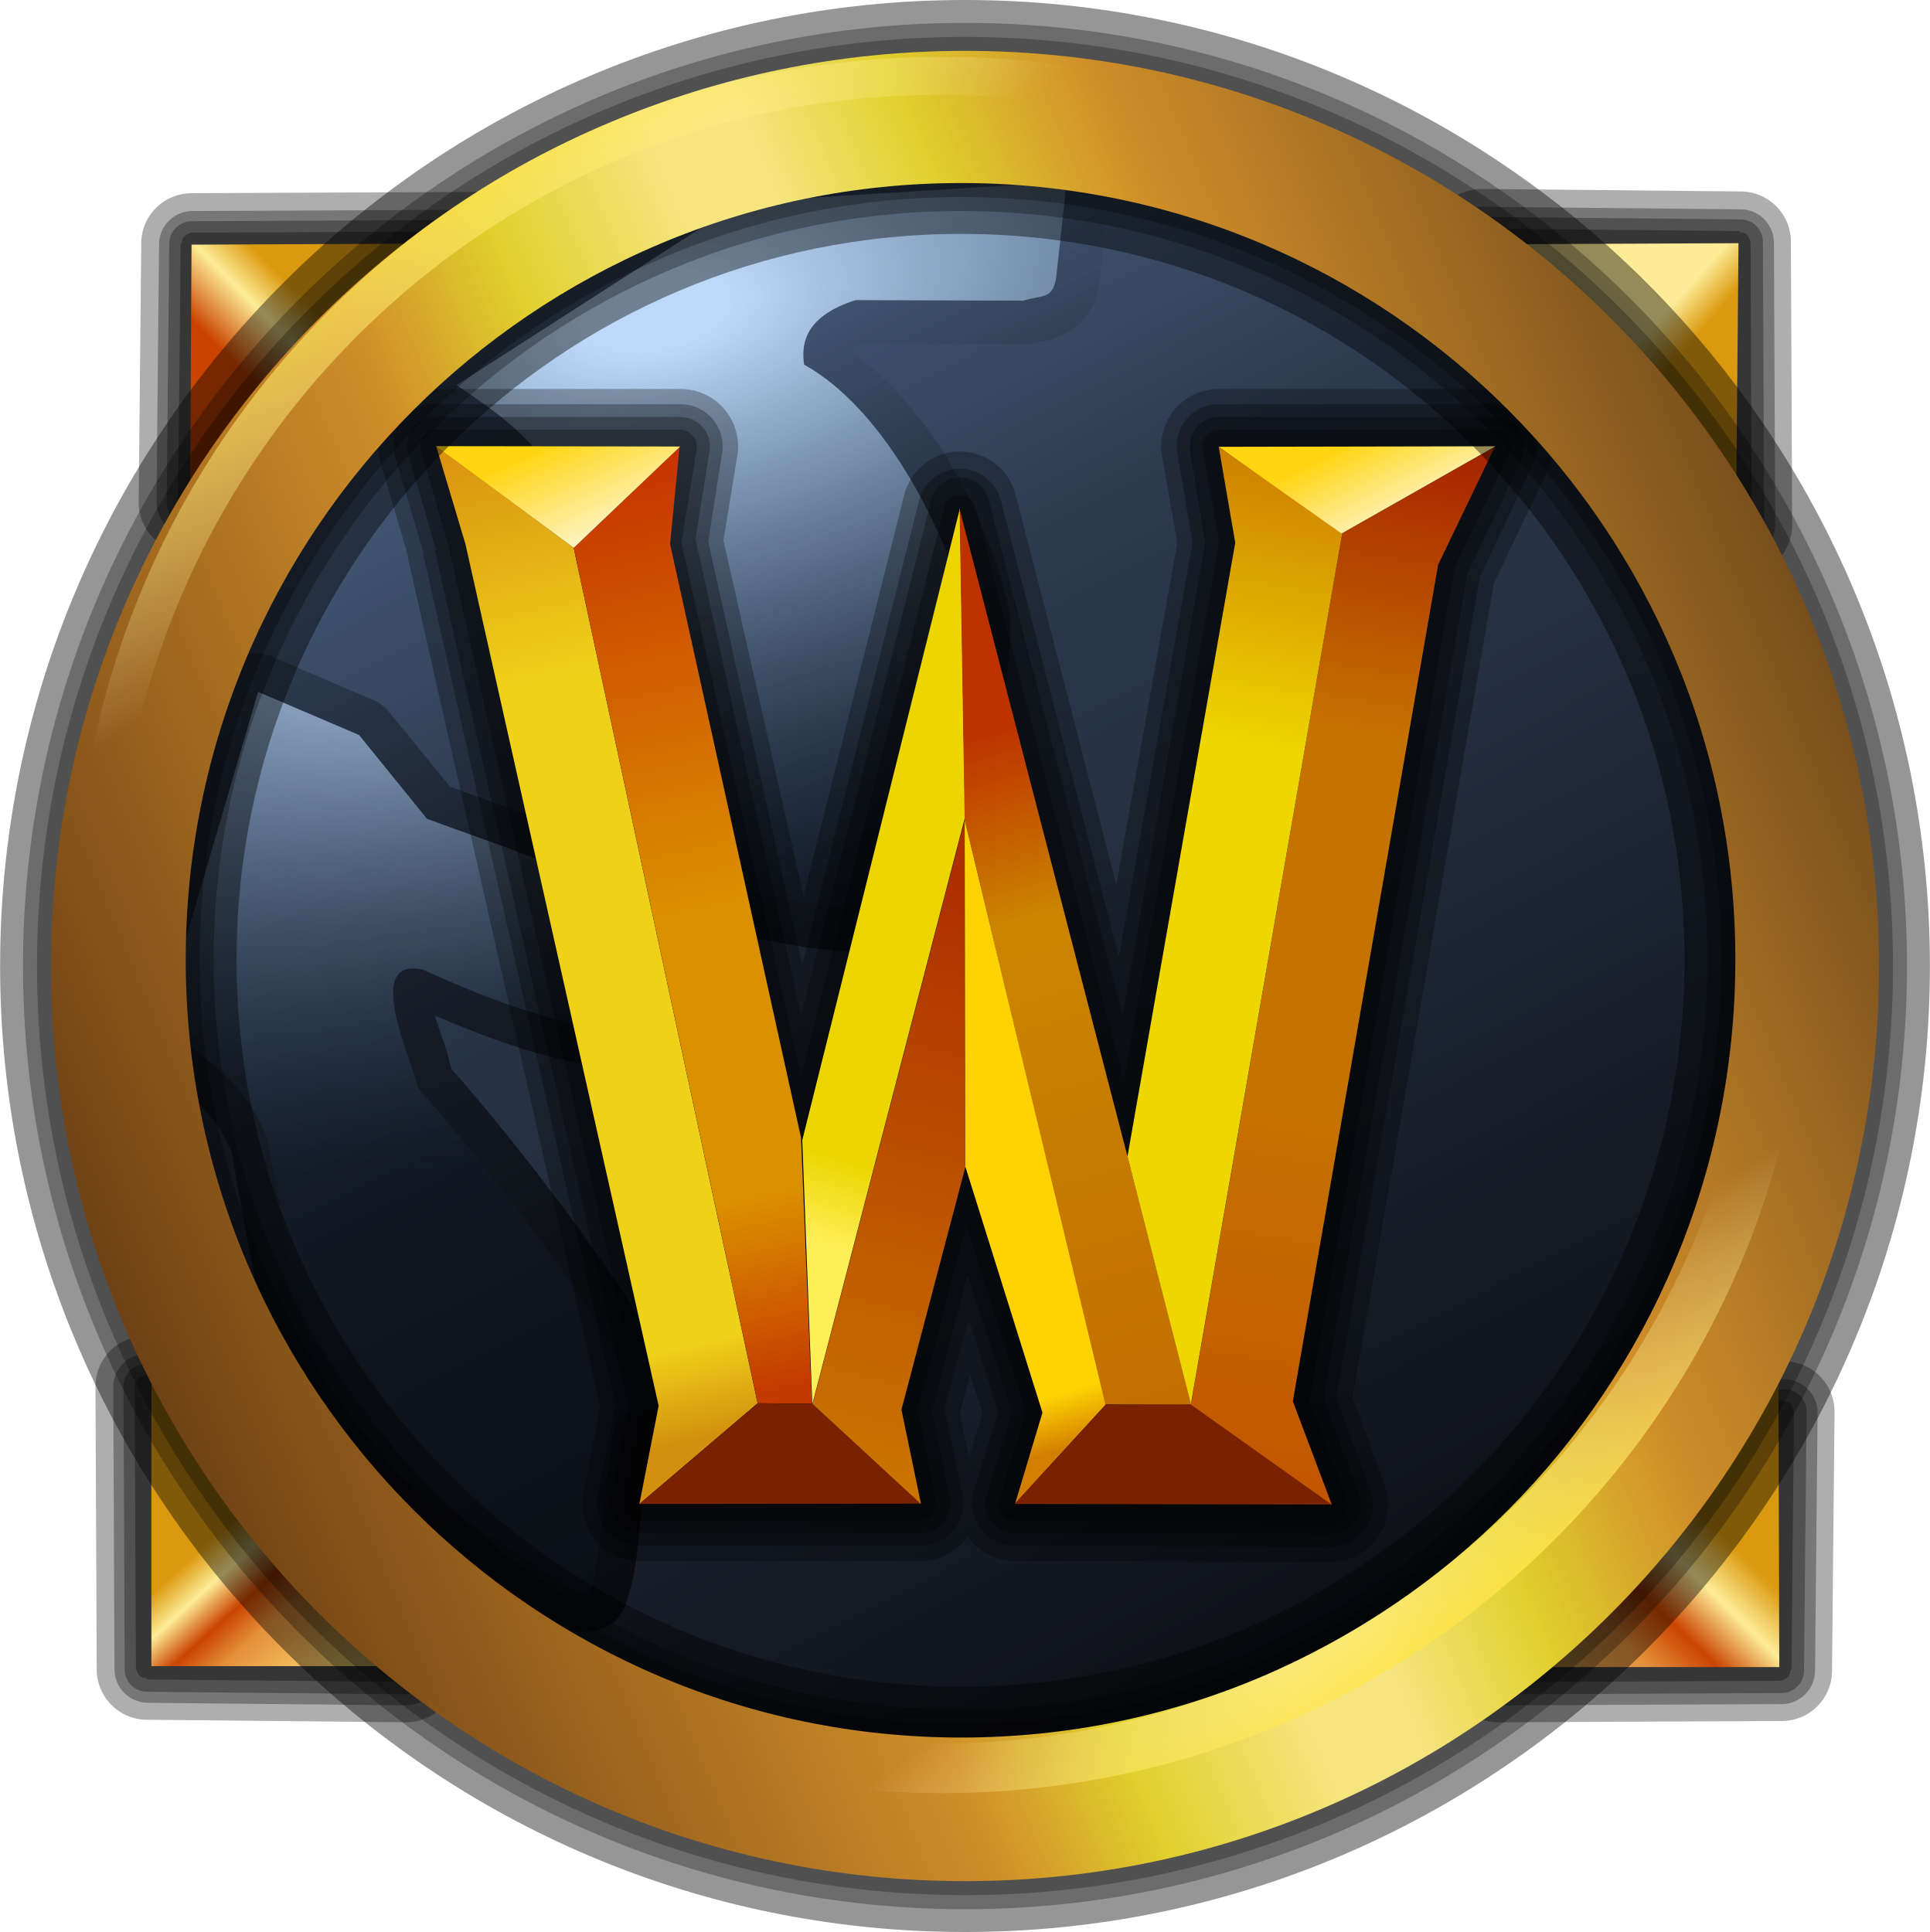
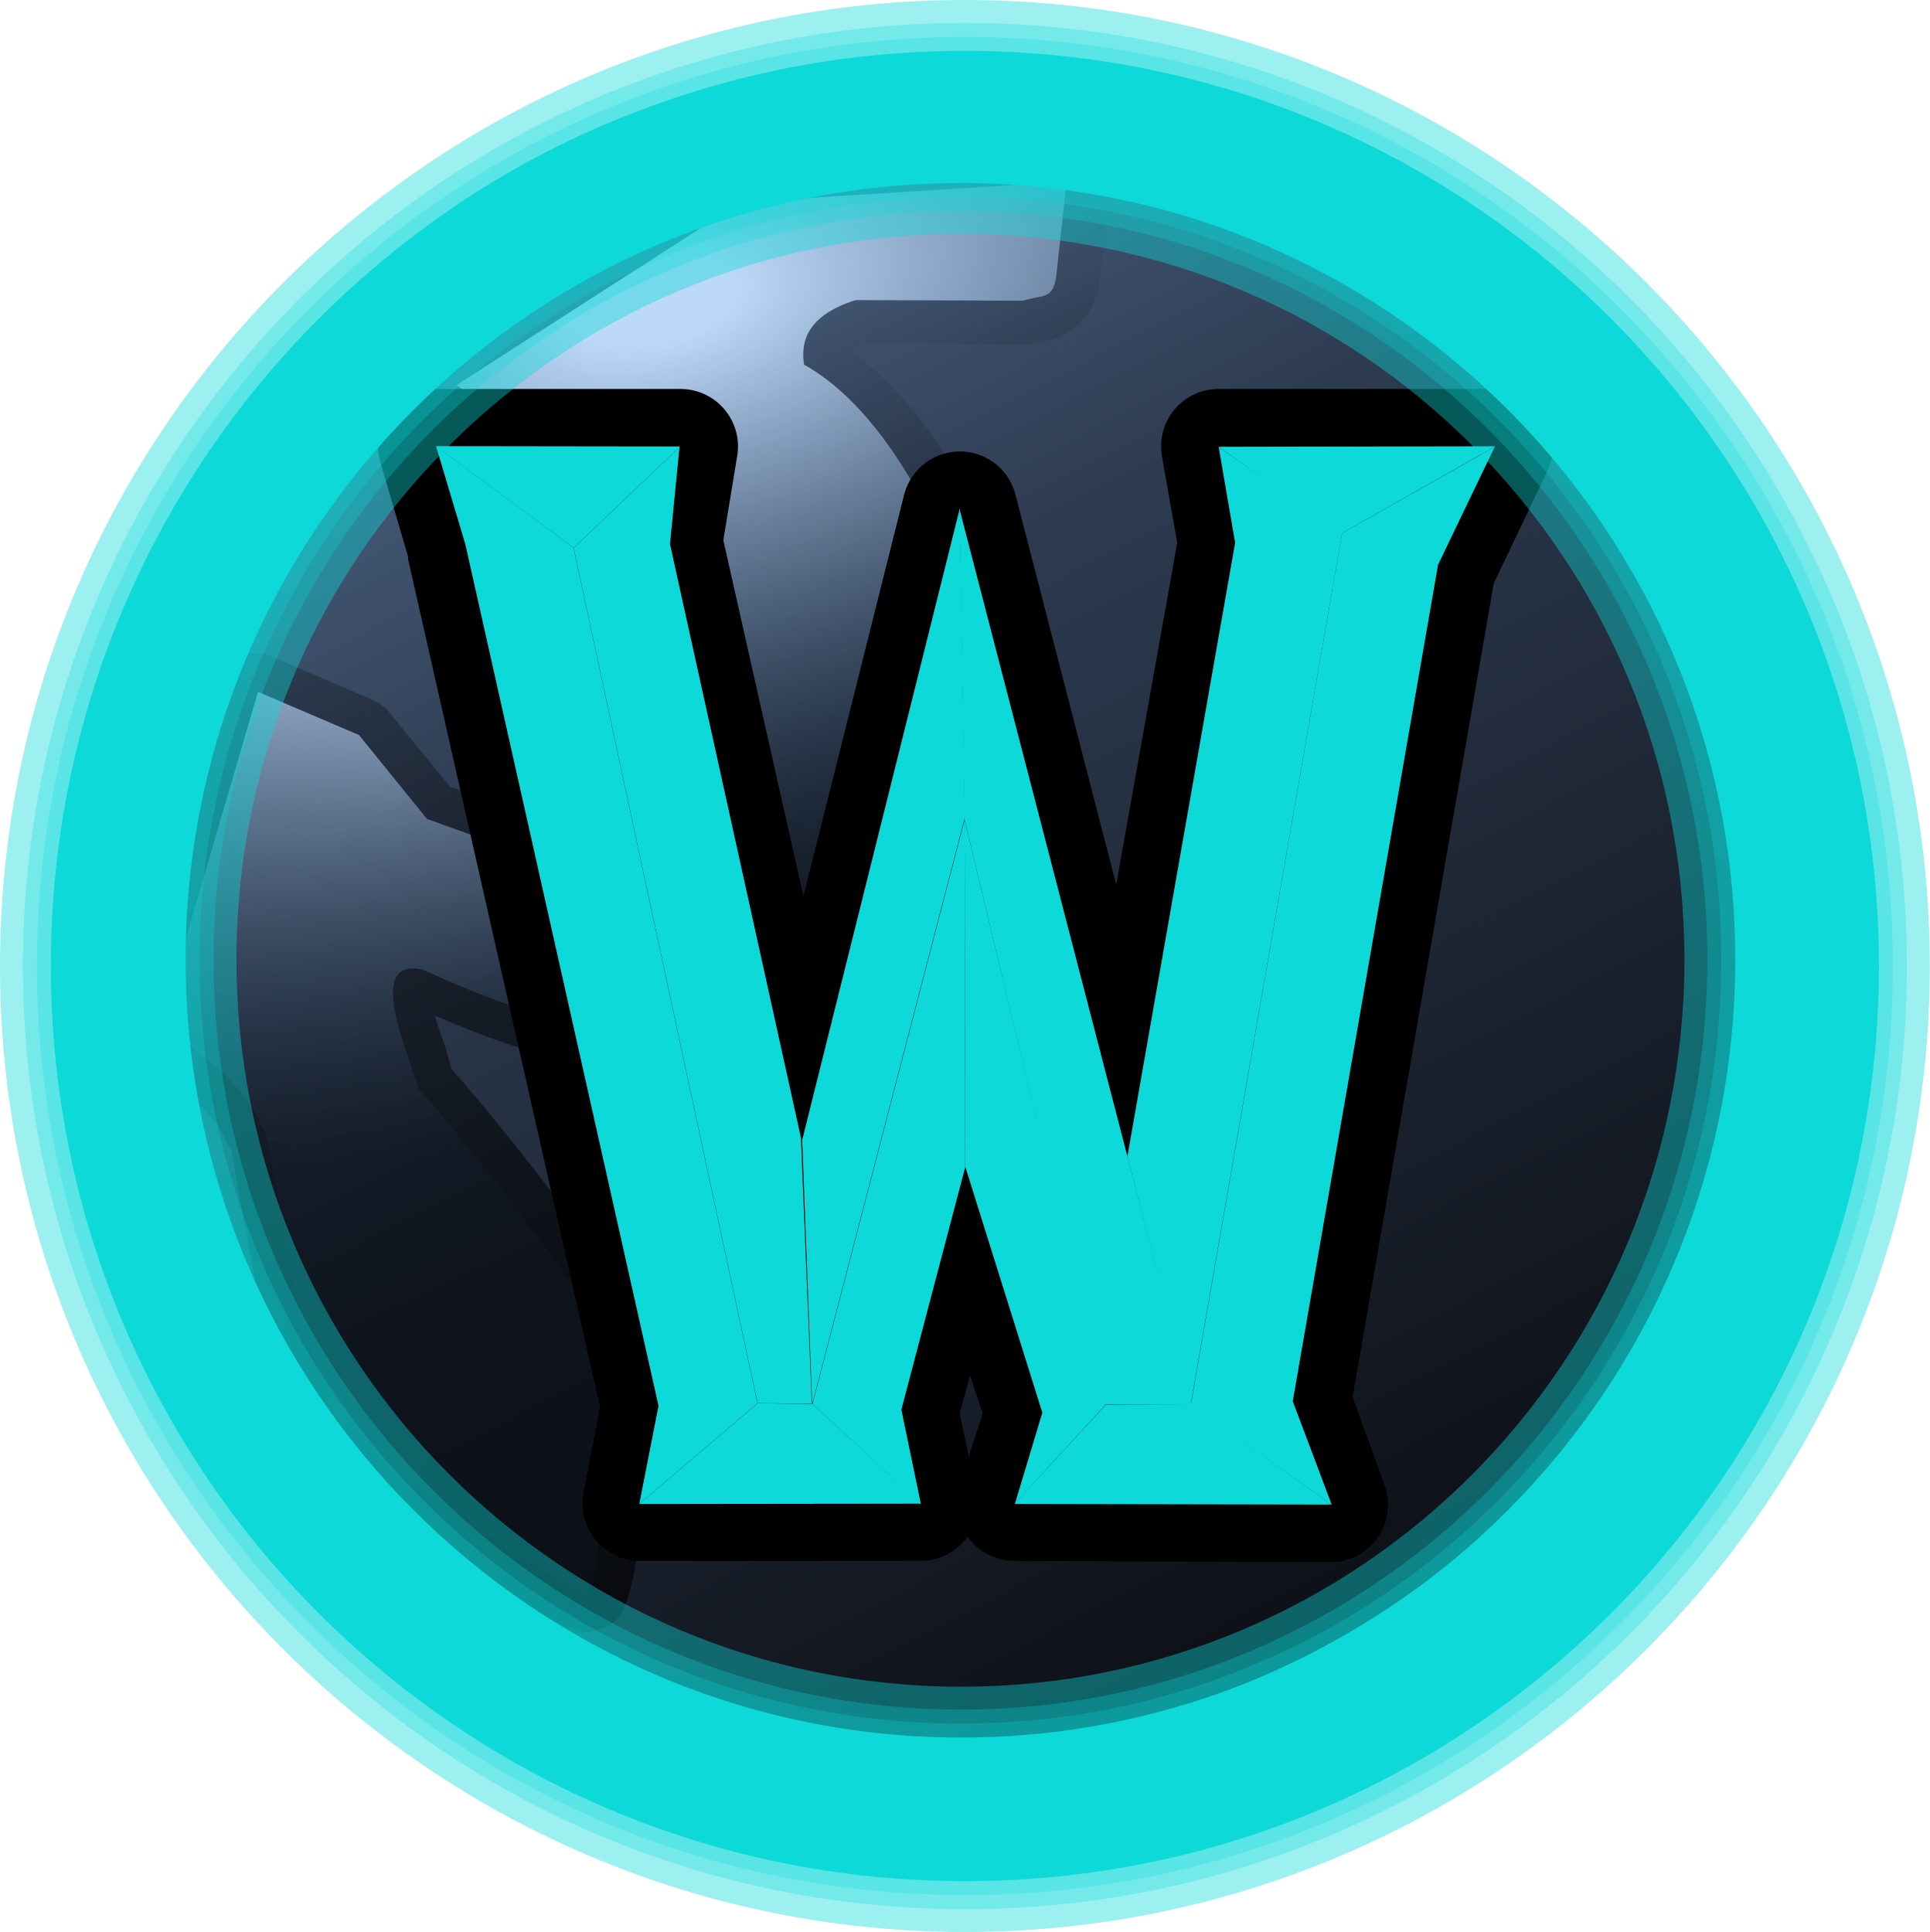
- <svg xmlns="http://www.w3.org/2000/svg" xmlns:xlink="http://www.w3.org/1999/xlink" width="2497" height="2500" viewBox="0.281 0.031 47.438 47.5">
-   <g transform="translate(29.75 53.5)">
-     <linearGradient id="a" gradientUnits="userSpaceOnUse" x1="-2247.031" y1="365.755" x2="-2225.549" y2="324.21" gradientTransform="matrix(1 0 0 -1 2229.19 311.644)">
+ <svg xmlns="http://www.w3.org/2000/svg" id="Layer_1" data-name="Layer 1" viewBox="0 0 2496.74 2500">
+   <defs>
+     <style>
+       .cls-1 {
+         fill: rgba(13, 217, 217, .28);
+       }
+ 
+       .cls-2 {
+         fill: url(#linear-gradient-2);
+       }
+ 
+       .cls-3 {
+         fill: rgba(13, 217, 217, .41);
+       }
+ 
+       .cls-4 {
+         fill: url(#radial-gradient);
+       }
+ 
+       .cls-5 {
+         fill: url(#linear-gradient-3);
+       }
+ 
+       .cls-6 {
+         fill: url(#radial-gradient-2);
+       }
+ 
+       .cls-7 {
+         fill: rgba(13, 217, 217, .26);
+       }
+ 
+       .cls-8 {
+         fill: url(#linear-gradient);
+       }
+ 
+       .cls-9 {
+         fill: #0dd9d9;
+       }
+     </style>
+     <linearGradient id="linear-gradient" x1="-1869.48" y1="1520.81" x2="-1848" y2="1562.35" gradientTransform="translate(99005.84 -80076.23) scale(52.63)" gradientUnits="userSpaceOnUse">
      <stop offset="0" stop-color="#5b779e" />
-       <stop offset=".399" stop-color="#2d3b50" />
+       <stop offset=".4" stop-color="#2d3b50" />
      <stop offset="1" stop-color="#0c0e14" />
    </linearGradient>
-     <path d="M14.715-29.794c.003 11.346-8.94 20.547-19.976 20.55-11.036.004-19.986-9.192-19.989-20.538v-.013c-.003-11.347 8.94-20.548 19.976-20.551 11.036-.003 19.985 9.191 19.989 20.538v.014z" fill="url(#a)" />
-     <linearGradient id="c" gradientUnits="userSpaceOnUse" x1="-2269.224" y1="408.902" x2="-2262.743" y2="394.704" gradientTransform="matrix(1 0 0 -1 2259.145 363.86)">
-       <stop offset="0" stop-opacity="0" />
-       <stop offset="1" stop-opacity=".621" />
+     <linearGradient id="linear-gradient-2" x1="-1891.68" y1="1477.66" x2="-1885.19" y2="1491.86" gradientTransform="translate(100582.42 -77328.02) scale(52.63)" gradientUnits="userSpaceOnUse">
+       <stop offset="0" stop-color="#000" stop-opacity="0" />
+       <stop offset="1" stop-color="#000" stop-opacity=".62" />
    </linearGradient>
-     <path xlink:href="#b" d="M-3.312-50.062l-8 .5a1.056 1.056 0 0 0-.5.156l-7 4.5a1.058 1.058 0 0 0-.031 1.781c.923.622 1.837 1.338 2.094 2 .553 1.466 1.181 3.614 1.719 5.469a74.9 74.9 0 0 0 .75 2.469c.113.342.206.648.312.906s.173.454.438.75c.04.034.081.065.125.094.473.385.966.596 1.562.781s1.284.331 1.938.438 1.281.146 1.844.156.96.133 1.625-.281c.032-.019.064-.04.094-.062.285-.227.314-.379.375-.5s.113-.222.156-.344c.087-.244.166-.518.25-.844a32.922 32.922 0 0 0 .844-4.781c.072-.708.158-1.177 0-1.812-.008-.033.01-.06 0-.094h-.033c-.16-.773-.57-1.892-1.281-3.156a9.806 9.806 0 0 0-2.5-2.906c.036-.038.117-.106.312-.188l3.907.03c.117-.001.233-.023.344-.062.092-.03.189.034.656-.188.234-.11.52-.364.656-.625s.193-.482.219-.719l.25-2.281a1.06 1.06 0 0 0-1.125-1.187z" fill="url(#c)" />
-     <radialGradient id="d" cx="-2580.242" cy="505.224" r="7.501" gradientTransform="matrix(3.7445 -.7613 -.396 -1.9477 9848.486 -1026.17)" gradientUnits="userSpaceOnUse">
+     <radialGradient id="radial-gradient" cx="-2196.65" cy="1386.4" fx="-2196.65" fy="1386.4" r="7.5" gradientTransform="translate(404869.9 -229736.68) rotate(-11.49) scale(201.11 104.61)" gradientUnits="userSpaceOnUse">
      <stop offset="0" stop-color="#e6f1fd" />
      <stop offset="0" stop-color="#bdd9f9" />
-       <stop offset=".065" stop-color="#bdd9f9" />
-       <stop offset="1" stop-color="#1c3556" stop-opacity=".101" />
+       <stop offset=".07" stop-color="#bdd9f9" />
+       <stop offset="1" stop-color="#1c3556" stop-opacity=".1" />
    </radialGradient>
-     <path id="b" d="M-3.25-49l-.25 2.278c-.07.648-.343.49-.823.646l-4.116-.015c-1.214.39-1.347 1.036-1.265 1.588 2.306 1.282 3.746 4.921 3.955 6.002.296 1.042-.845 6.927-1.25 7.25-.683.425-4.73-.17-5.75-1-.548-.615-1.837-6.167-3-9.25-.428-1.103-1.576-1.878-2.5-2.5l7-4.5L-3.25-49z" fill="url(#d)" />
-     <linearGradient id="f" gradientUnits="userSpaceOnUse" x1="-2286.269" y1="410.377" x2="-2275.039" y2="386.128" gradientTransform="matrix(1 0 0 -1 2259.145 363.86)">
-       <stop offset="0" stop-opacity="0" />
-       <stop offset="1" stop-opacity=".621" />
+     <linearGradient id="linear-gradient-3" x1="-1908.72" y1="1476.18" x2="-1897.49" y2="1500.43" gradientTransform="translate(100582.42 -77328.02) scale(52.63)" gradientUnits="userSpaceOnUse">
+       <stop offset="0" stop-color="#000" stop-opacity="0" />
+       <stop offset="1" stop-color="#000" stop-opacity=".62" />
    </linearGradient>
-     <path xlink:href="#e" d="M-23.219-37.406a.93.93 0 0 0-.812.688l-2.406 8.219a.928.928 0 0 0 .375 1.031c.923.621 1.878 1.346 2.156 2.062a.886.886 0 0 0 .094.156c.008.027.019.039.031.094.043.186.093.509.156.875.127.732.302 1.725.531 2.75s.511 2.084.938 3 .998 1.764 2 2.094c-.243-.08-.041.01.094.094s.312.199.531.344c.438.29.998.654 1.562 1.031s1.131.777 1.594 1.062c.231.143.441.248.625.344.092.048.175.085.281.125s.168.139.594.062c.49-.088.641-.361.719-.5s.095-.244.125-.344c.059-.199.12-.398.156-.625.073-.455.126-1.016.188-1.562s.125-1.099.188-1.469c.026-.152.046-.219.062-.281.069-.059.167-.051.219-.125.204-.287.227-.585.219-.812-.017-.455-.162-.803-.344-1.188-.364-.771-.96-1.658-1.625-2.594-1.283-1.807-2.75-3.586-3.406-4.312-.055-.18-.086-.365-.156-.562-.087-.246-.185-.514-.25-.75 1.383.59 2.816 1.122 4.406 1.312a.916.916 0 0 0 .281-.031 5.827 5.827 0 0 0 1.438-.438c.27-.122.556-.247.812-.469s.541-.578.594-1.062a.93.93 0 0 0-.156-.625c-1.777-2.656-4.331-3.335-7-4.312L-19.938-36a.928.928 0 0 0-.344-.25l-2.469-1.062a.912.912 0 0 0-.468-.094z" fill="url(#f)" />
-     <radialGradient id="g" cx="-2579.085" cy="509.849" r="7.5" gradientTransform="matrix(3.7445 -.7613 -.396 -1.9477 9841.205 -1010.417)" gradientUnits="userSpaceOnUse">
+     <radialGradient id="radial-gradient-2" cx="-2195.5" cy="1381.78" fx="-2195.5" fy="1381.78" r="7.5" gradientTransform="translate(404486.68 -228907.57) rotate(-11.49) scale(201.11 104.61)" gradientUnits="userSpaceOnUse">
      <stop offset="0" stop-color="#e6f1fd" />
      <stop offset="0" stop-color="#bdd9f9" />
-       <stop offset=".065" stop-color="#bdd9f9" />
-       <stop offset="1" stop-color="#1c3556" stop-opacity=".101" />
+       <stop offset=".07" stop-color="#bdd9f9" />
+       <stop offset="1" stop-color="#1c3556" stop-opacity=".1" />
    </radialGradient>
-     <path id="e" d="M-18.975-33.338c2.82 1.052 5.133 1.588 6.779 4.048-.07.647-1.486 1.083-2.061 1.177-1.708-.205-3.28-.818-4.823-1.518-1.526-.329-.198 2.363-.116 2.915 1.09 1.186 6.496 7.814 5.012 7.994-.364.045-.521 4.395-.86 4.455s-4.462-2.938-4.832-3.059c-2.377-.783-2.767-8.199-3.155-8.421-.427-1.103-1.576-1.878-2.5-2.5l2.404-8.212 2.482 1.061 1.67 2.06z" fill="url(#g)" />
-   </g>
-   <path xlink:href="#h" d="M44.333 12.926l-.031-6.938a1.235 1.235 0 0 0-1.25-1.25l-6.344-.062a1.24 1.24 0 0 0-.906 2.094l6.375 7c.345.381.89.509 1.37.322a1.24 1.24 0 0 0 .786-1.166z" fill-opacity=".318" />
-   <path xlink:href="#h" d="M43.916 12.927l-.031-6.938a.823.823 0 0 0-.812-.812l-6.344-.062a.828.828 0 0 0-.625 1.375l6.375 7a.827.827 0 0 0 1.437-.563z" fill-opacity=".318" />
-   <path xlink:href="#h" d="M43.646 12.926l-.031-6.938a.557.557 0 0 0-.161-.401.56.56 0 0 0-.401-.162l-6.344-.062a.555.555 0 0 0-.407.937l6.375 7a.554.554 0 0 0 .969-.374z" fill-opacity=".318" />
-   <path xlink:href="#h" d="M43.34 12.931l-.031-6.938a.26.26 0 0 0-.031-.094.27.27 0 0 0-.062-.094.302.302 0 0 0-.031-.031.255.255 0 0 0-.125-.031.302.302 0 0 0-.031-.031l-6.344-.062a.257.257 0 0 0-.062.031.267.267 0 0 0-.094.031.28.28 0 0 0-.062.062.281.281 0 0 0-.031.094.26.26 0 0 0 0 .156.28.28 0 0 0 .062.094l6.375 7a.27.27 0 0 0 .219.062.266.266 0 0 0 .125-.031c.012-.01.021-.02.031-.031a.257.257 0 0 0 .062-.094.282.282 0 0 0 .03-.093z" fill-opacity=".333" />
-   <linearGradient id="i" gradientUnits="userSpaceOnUse" x1="-2191.356" y1="412.553" x2="-2185.079" y2="406.983" gradientTransform="matrix(1 0 0 -1 2229.395 417.36)">
-     <stop offset="0" stop-color="#fdec97" />
-     <stop offset=".353" stop-color="#fdec97" />
-     <stop offset=".513" stop-color="#fdec97" />
-     <stop offset=".628" stop-color="#db990f" />
-     <stop offset="1" stop-color="#db990f" />
-   </linearGradient>
-   <path d="M37.086 6.036l5.928-.026-.057 6.369-5.871-6.343z" fill="url(#i)" />
-   <path xlink:href="#h" d="M37.125 42.375l6.938-.031a1.236 1.236 0 0 0 1.25-1.25l.062-6.344a1.238 1.238 0 0 0-2.094-.906l-7 6.375a1.238 1.238 0 0 0 .844 2.156z" fill-opacity=".318" />
-   <path xlink:href="#h" d="M37.146 41.959l6.938-.031a.824.824 0 0 0 .812-.812l.062-6.344a.827.827 0 0 0-1.375-.625l-7 6.375a.826.826 0 0 0 .563 1.437z" fill-opacity=".318" />
-   <path xlink:href="#h" d="M37.125 41.688l6.938-.031a.557.557 0 0 0 .562-.562l.062-6.344a.551.551 0 0 0-.937-.407l-7 6.375a.554.554 0 1 0 .375.969z" fill-opacity=".318" />
-   <path xlink:href="#h" d="M37.097 41.387l6.938-.031a.267.267 0 0 0 .094-.031.27.27 0 0 0 .094-.062.302.302 0 0 0 .031-.031.257.257 0 0 0 .031-.125.302.302 0 0 0 .031-.031l.062-6.344a.3.3 0 0 0-.031-.062.289.289 0 0 0-.031-.094.28.28 0 0 0-.062-.062.281.281 0 0 0-.094-.031.26.26 0 0 0-.156 0 .27.27 0 0 0-.094.062l-7 6.375a.27.27 0 0 0-.062.219c0 .044.011.087.031.125.009.012.021.021.031.031a.25.25 0 0 0 .094.062.26.26 0 0 0 .093.03z" fill-opacity=".333" />
-   <linearGradient id="j" gradientUnits="userSpaceOnUse" x1="-2190.886" y1="374.289" x2="-2184.261" y2="381.038" gradientTransform="matrix(1 0 0 -1 2229.395 417.36)">
-     <stop offset="0" stop-color="#ffdc76" />
-     <stop offset=".327" stop-color="#e4903b" />
-     <stop offset=".451" stop-color="#ca4400" />
-     <stop offset=".58" stop-color="#fdec97" />
-     <stop offset=".704" stop-color="#db990f" />
-     <stop offset="1" stop-color="#db990f" />
-   </linearGradient>
-   <path d="M43.996 33.924l.021 7.094H37.21l6.786-7.094z" fill="url(#j)" />
-   <path xlink:href="#h" d="M2.625 34.125l.031 6.938a1.238 1.238 0 0 0 1.25 1.25l6.344.062c.498.005.949-.289 1.147-.746a1.24 1.24 0 0 0-.241-1.348l-6.375-7a1.24 1.24 0 0 0-2.156.844z" fill-opacity=".318" />
-   <path xlink:href="#h" d="M3.062 34.146l.031 6.938a.824.824 0 0 0 .813.812l6.344.062a.824.824 0 0 0 .625-1.375l-6.375-7a.828.828 0 0 0-.913-.215.828.828 0 0 0-.525.778z" fill-opacity=".318" />
-   <path xlink:href="#h" d="M3.313 34.125l.031 6.938a.549.549 0 0 0 .162.4c.106.107.25.165.401.162l6.344.062a.551.551 0 0 0 .406-.937l-6.375-7a.554.554 0 0 0-.969.375z" fill-opacity=".318" />
-   <path xlink:href="#h" d="M3.589 34.102l.031 6.938a.267.267 0 0 0 .031.094.28.28 0 0 0 .062.094c.009.012.02.021.031.031a.257.257 0 0 0 .125.031c.009.012.02.021.031.031l6.344.062a.277.277 0 0 0 .062-.031.289.289 0 0 0 .094-.031.28.28 0 0 0 .062-.062.281.281 0 0 0 .031-.094.26.26 0 0 0 0-.156.29.29 0 0 0-.062-.094l-6.375-7a.265.265 0 0 0-.219-.062.269.269 0 0 0-.125.031.227.227 0 0 0-.031.031.266.266 0 0 0-.062.094.26.26 0 0 0-.03.093z" fill-opacity=".333" />
-   <linearGradient id="k" gradientUnits="userSpaceOnUse" x1="-2221.405" y1="375.502" x2="-2225.825" y2="380.364" gradientTransform="matrix(1 0 0 -1 2229.395 417.36)">
-     <stop offset="0" stop-color="#ffdc76" />
-     <stop offset=".327" stop-color="#e4903b" />
-     <stop offset=".451" stop-color="#ca4400" />
-     <stop offset=".58" stop-color="#fdec97" />
-     <stop offset=".704" stop-color="#db990f" />
-     <stop offset="1" stop-color="#db990f" />
-   </linearGradient>
-   <path d="M10.408 40.995H4v-6.982l6.408 6.982z" fill="url(#k)" />
-   <path xlink:href="#h" d="M11.938 4.75L5 4.781a1.238 1.238 0 0 0-1.25 1.25l-.062 6.344a1.238 1.238 0 0 0 2.094.906l7-6.375a1.237 1.237 0 0 0-.844-2.156z" fill-opacity=".318" />
-   <path xlink:href="#h" d="M11.938 5.188L5 5.219a.824.824 0 0 0-.812.812l-.062 6.344A.827.827 0 0 0 5.5 13l7-6.375a.826.826 0 0 0-.562-1.437z" fill-opacity=".318" />
-   <path xlink:href="#h" d="M11.938 5.438L5 5.469a.553.553 0 0 0-.562.562l-.062 6.344a.553.553 0 0 0 .937.406l7-6.375a.554.554 0 0 0-.375-.968z" fill-opacity=".318" />
-   <path xlink:href="#h" d="M11.938 5.719L5 5.75a.26.26 0 0 0-.094.031.268.268 0 0 0-.094.063.227.227 0 0 0-.031.031A.275.275 0 0 0 4.75 6a.227.227 0 0 0-.031.031l-.062 6.344a.24.24 0 0 0 .031.062.26.26 0 0 0 .031.094.28.28 0 0 0 .062.062.26.26 0 0 0 .094.031.26.26 0 0 0 .156 0 .27.27 0 0 0 .094-.062l7-6.375a.264.264 0 0 0 .062-.219.275.275 0 0 0-.031-.125.227.227 0 0 0-.031-.031.261.261 0 0 0-.094-.062.262.262 0 0 0-.093-.031z" fill-opacity=".333" />
-   <linearGradient id="l" gradientUnits="userSpaceOnUse" x1="-2225.741" y1="406.594" x2="-2219.731" y2="412.515" gradientTransform="matrix(1 0 0 -1 2229.395 417.36)">
-     <stop offset="0" stop-color="#ca4400" />
-     <stop offset=".353" stop-color="#ca4400" />
-     <stop offset=".513" stop-color="#fdec97" />
-     <stop offset=".628" stop-color="#db990f" />
-     <stop offset="1" stop-color="#db990f" />
-   </linearGradient>
-   <path id="h" d="M4.95 12.379l.037-6.333 6.946-.031-6.983 6.364z" fill="url(#l)" />
-   <g fill-opacity=".288">
-     <path xlink:href="#m" d="M10.969 10.594c-.116.012-.221.074-.288.17s-.087.217-.056.33l.688 2.406 4.75 21.125-.438 2.312a.397.397 0 0 0 .375.468h6.906a.4.4 0 0 0 .375-.5l-.438-2.219 1.188-4.531L25.5 34.75l-.656 2.125a.398.398 0 0 0 .375.531l7.781.032a.397.397 0 0 0 .375-.531l-.906-2.438L36.031 14l1.344-2.844a.398.398 0 0 0-.343-.563H30.25a.398.398 0 0 0-.406.469l.406 2.312-2.344 13.219-3.656-14.124a.398.398 0 0 0-.75 0L19.969 26.5l-2.938-13.125.375-2.312a.398.398 0 0 0-.125-.344.394.394 0 0 0-.281-.125h-6a.16.16 0 0 0-.031 0z" />
-     <path xlink:href="#m" d="M10.844 10.281a.725.725 0 0 0-.531.906L11 13.562h-.031l4.75 21.062-.438 2.25a.729.729 0 0 0 .719.844h6.906a.73.73 0 0 0 .719-.875l-.438-2.125.875-3.344 1.094 3.375-.625 2.031c-.065.219-.023.455.111.64s.348.294.576.298L33 37.75a.73.73 0 0 0 .688-.969l-.875-2.375 3.531-20.25 1.344-2.844a.731.731 0 0 0-.656-1.031H30.25a.729.729 0 0 0-.719.843l.375 2.25L27.875 25l-3.281-12.625a.73.73 0 0 0-1.438 0L19.969 25l-2.594-11.719.344-2.156a.727.727 0 0 0-.719-.843h-6a.74.74 0 0 0-.156-.001z" />
-     <path xlink:href="#m" d="M10.781 9.969A1.038 1.038 0 0 0 10 11.282l.688 2.344v.062l4.719 20.875-.438 2.25c-.053.304.031.615.23.852.199.234.493.369.801.367h6.906a1.04 1.04 0 0 0 1.031-1.25l-.437-2.126.594-2.188.719 2.281-.594 1.938a1.04 1.04 0 0 0 1 1.344l7.781.031a1.04 1.04 0 0 0 .969-1.375l-.844-2.281 3.531-20.188 1.312-2.781a1.039 1.039 0 0 0-.937-1.469H30.25a1.037 1.037 0 0 0-1.031 1.219l.375 2.188-1.812 10.188-2.906-11.25a1.039 1.039 0 0 0-2 0L20 23.75l-2.312-10.406.344-2.188A1.036 1.036 0 0 0 17 9.969h-6a1.002 1.002 0 0 0-.219 0z" />
-     <path xlink:href="#m" d="M10.844 9.594a1.414 1.414 0 0 0-1.219 1.781l.688 2.344v.062l4.719 20.844-.406 2.094a1.413 1.413 0 0 0 1.375 1.687h6.906c.459.002.89-.221 1.156-.594.266.373.697.596 1.156.594l7.781.032c.461-.004.891-.232 1.151-.612s.321-.862.161-1.294l-.781-2.156 3.469-20 1.312-2.75c.213-.44.184-.958-.076-1.372a1.418 1.418 0 0 0-1.205-.66H30.25a1.414 1.414 0 0 0-1.406 1.656l.375 2.125-1.5 8.406-2.469-9.562a1.413 1.413 0 0 0-2.75 0l-2.469 9.844-1.969-8.75.344-2.094A1.413 1.413 0 0 0 17 9.594h-6a1.353 1.353 0 0 0-.156 0zm13.281 24.25l.312.938-.344 1.062-.219-1.062.251-.938z" />
-     <path id="m" d="M10.992 11l.711 2.398 4.766 21.203L16 37.008h6.914l-.477-2.32 1.57-5.953 1.891 6.031-.672 2.242 7.789.016-.957-2.543 3.58-20.532 1.392-2.953-6.78.004.393 2.386-2.646 15.083-4.121-15.906-3.938 15.625-3.312-14.875L17 11h-6.008z" />
+   </defs>
+   <g>
+     <path class="cls-8" d="M2325.47,1246.05c.16,597.16-470.53,1081.42-1051.37,1081.58-580.84.21-1051.89-483.79-1052.05-1080.95v-.68c-.16-597.21,470.53-1081.47,1051.37-1081.63,580.84-.16,1051.84,483.74,1052.05,1080.95v.74Z" />
+     <path class="cls-2" d="M1376.68,179.32l-421.05,26.32c-9.32.48-18.37,3.31-26.32,8.21l-368.42,236.84c-26.17,16.15-34.3,50.45-18.15,76.63,4.21,6.83,9.85,12.66,16.52,17.11,48.58,32.74,96.68,70.42,110.21,105.26,29.11,77.16,62.16,190.21,90.47,287.84,12.41,43.54,25.57,86.86,39.47,129.95,5.95,18,10.84,34.11,16.42,47.68s9.11,23.89,23.05,39.47c2.11,1.79,4.26,3.42,6.58,4.95,24.89,20.26,50.84,31.37,82.21,41.11s67.58,17.42,102,23.05,67.42,7.68,97.05,8.21,50.53,7,85.53-14.79c1.68-1,3.37-2.11,4.95-3.26,15-11.95,16.53-19.95,19.74-26.32s5.95-11.68,8.21-18.11c4.58-12.84,8.74-27.26,13.16-44.42,20.98-82.67,35.83-166.78,44.42-251.63,3.79-37.26,8.32-61.95,0-95.37-.42-1.74.53-3.16,0-4.95h-1.74c-8.42-40.68-30-99.58-67.42-166.11-33.37-59.14-78.08-111.12-131.58-152.95,1.89-2,6.16-5.58,16.42-9.89l205.63,1.58c6.16-.05,12.26-1.21,18.11-3.26,4.84-1.58,9.95,1.79,34.53-9.89,12.32-5.79,27.37-19.16,34.53-32.89s10.16-25.37,11.53-37.84l13.16-120.05c3.76-30.58-17.97-58.42-48.56-62.19-3.53-.44-7.1-.53-10.66-.29h0Z" />
+     <path id="b" class="cls-4" d="M1379.95,235.21l-13.16,119.89c-3.68,34.11-18.05,25.79-43.32,34l-216.63-.79c-63.89,20.53-70.89,54.53-66.58,83.58,121.37,67.47,197.16,259,208.16,315.89,15.58,54.84-44.47,364.58-65.79,381.58-35.95,22.37-248.95-8.95-302.63-52.63-28.84-32.37-96.68-324.58-157.89-486.84-22.53-58.05-82.95-98.84-131.58-131.58l368.42-236.84,421-26.26Z" />
+     <path class="cls-5" d="M328.95,845.42c-20.43,1.92-37.49,16.38-42.74,36.21l-126.63,432.58c-5.96,20.46,2.03,42.42,19.74,54.26,48.58,32.68,98.84,70.84,113.47,108.53,1.36,2.9,3.02,5.65,4.95,8.21.42,1.42,1,2.05,1.63,4.95,2.26,9.79,4.89,26.79,8.21,46.05,6.68,38.53,15.89,90.79,27.95,144.74s26.89,109.68,49.37,157.89,52.53,92.84,105.26,110.21c-12.79-4.21-2.16.53,4.95,4.95s16.42,10.47,27.95,18.11c23.05,15.26,52.53,34.42,82.21,54.26s59.53,40.89,83.89,55.89c12.16,7.53,23.21,13.05,32.89,18.11,4.84,2.53,9.21,4.47,14.79,6.58s8.84,7.32,31.26,3.26c25.79-4.63,33.74-19,37.84-26.32s5-12.84,6.58-18.11c3.11-10.47,6.32-20.95,8.21-32.89,3.84-23.95,6.63-53.47,9.89-82.21,3.26-28.74,6.58-57.84,9.89-77.32,1.37-8,2.42-11.53,3.26-14.79,3.63-3.11,8.79-2.68,11.53-6.58,10.74-15.11,11.95-30.79,11.53-42.74-.89-23.95-8.53-42.26-18.11-62.53-19.16-40.58-50.53-87.26-85.53-136.53-67.53-95.11-144.74-188.74-179.26-226.95-2.89-9.47-4.53-19.21-8.21-29.58-4.58-12.95-9.74-27.05-13.16-39.47,72.79,31.05,148.21,59.05,231.89,69.05,4.98.22,9.97-.33,14.79-1.63,26.12-4.38,51.56-12.13,75.68-23.05,14.21-6.42,29.26-13,42.74-24.68s28.47-30.42,31.26-55.89c1.27-11.59-1.64-23.26-8.21-32.89-93.53-139.79-227.95-175.53-368.42-226.95l-80.68-98.74c-4.94-5.73-11.13-10.23-18.11-13.16l-129.95-55.89c-7.63-3.81-16.13-5.51-24.63-4.95h0Z" />
+     <path id="e" class="cls-6" d="M552.32,1059.53c148.42,55.37,270.16,83.58,356.79,213.05-3.68,34.05-78.21,57-108.47,61.95-89.89-10.79-172.63-43.05-253.84-79.89-80.32-17.32-10.42,124.37-6.11,153.42,57.37,62.42,341.89,411.26,263.79,420.74-19.16,2.37-27.42,231.32-45.26,234.47s-234.84-154.63-254.32-161c-125.11-41.21-145.63-431.53-166.05-443.21-22.47-58.05-82.95-98.84-131.58-131.58l126.53-432.21,130.63,55.84,87.89,108.42h0Z" />
  </g>
  <g>
-     <linearGradient id="n" gradientUnits="userSpaceOnUse" x1="-2217.366" y1="406.207" x2="-2211.935" y2="381.964" gradientTransform="matrix(1 0 0 -1 2229.395 417.36)">
-       <stop offset="0" stop-color="#da940f" />
-       <stop offset=".235" stop-color="#efd11a" />
-       <stop offset=".75" stop-color="#efd11a" />
-       <stop offset=".908" stop-color="#efd11a" />
-       <stop offset="1" stop-color="#d3900e" />
-     </linearGradient>
-     <path d="M11 11l3.379 2.496 4.523 21.035-2.906 2.477.473-2.414-4.75-21.188L11 11z" fill="url(#n)" />
-     <path d="M18.906 34.531l-2.91 2.477L22.922 37l-2.672-2.453-1.344-.016z" fill="#792100" />
-     <linearGradient id="o" gradientUnits="userSpaceOnUse" x1="-2213.959" y1="406.279" x2="-2209.15" y2="383.423" gradientTransform="matrix(1 0 0 -1 2229.395 417.36)">
-       <stop offset="0" stop-color="#c63000" />
-       <stop offset=".491" stop-color="#db9000" />
-       <stop offset=".8" stop-color="#db9000" />
-       <stop offset="1" stop-color="#c43b00" />
-     </linearGradient>
-     <path d="M16.984 11.023l-2.602 2.48 4.523 21.027 1.332.012L19.969 28 16.75 13.406l.234-2.383z" fill="url(#o)" />
-     <linearGradient id="p" gradientUnits="userSpaceOnUse" x1="-2204.471" y1="395.465" x2="-2208.002" y2="380.777" gradientTransform="matrix(1 0 0 -1 2229.395 417.36)">
-       <stop offset="0" stop-color="#ad2f00" />
-       <stop offset="1" stop-color="#cb7500" />
-     </linearGradient>
-     <path d="M22.918 37.008l-2.664-2.457 3.738-14.363.016 8.539-1.57 5.961.48 2.32z" fill="url(#p)" />
-     <linearGradient id="q" gradientUnits="userSpaceOnUse" x1="-2204.523" y1="402.445" x2="-2209.561" y2="386.977" gradientTransform="matrix(1 0 0 -1 2229.395 417.36)">
-       <stop offset="0" stop-color="#ecd500" />
-       <stop offset=".869" stop-color="#ecd500" />
-       <stop offset="1" stop-color="#ffef57" />
-     </linearGradient>
-     <path d="M23.875 12.531L24 20.125l-3.754 14.434L20 28.062l3.875-15.531z" fill="url(#q)" />
-     <linearGradient id="r" gradientUnits="userSpaceOnUse" x1="-2215.457" y1="406.482" x2="-2214.22" y2="403.821" gradientTransform="matrix(1 0 0 -1 2229.395 417.36)">
-       <stop offset="0" stop-color="#ffd511" />
-       <stop offset="1" stop-color="#fdf8dc" />
-     </linearGradient>
-     <path d="M10.992 11l3.391 2.5L17 11.008 10.992 11z" fill="url(#r)" />
-     <linearGradient id="s" gradientUnits="userSpaceOnUse" x1="-2206.382" y1="402.905" x2="-2200.552" y2="382.791" gradientTransform="matrix(1 0 0 -1 2229.395 417.36)">
-       <stop offset="0" stop-color="#bd3300" />
-       <stop offset=".188" stop-color="#bd3300" />
-       <stop offset=".411" stop-color="#cb8500" />
-       <stop offset="1" stop-color="#c26f00" />
-     </linearGradient>
-     <path d="M23.867 12.547l.125 7.633 3.441 14.381 2.146.011-5.712-22.025z" fill="url(#s)" />
-     <linearGradient id="t" gradientUnits="userSpaceOnUse" x1="-2206.619" y1="395.106" x2="-2202.744" y2="381.731" gradientTransform="matrix(1 0 0 -1 2229.395 417.36)">
-       <stop offset="0" stop-color="#ffd303" />
-       <stop offset=".902" stop-color="#ffd303" />
-       <stop offset="1" stop-color="#d27e00" />
-     </linearGradient>
-     <path d="M23.992 20.188l.016 8.523 1.896 6.051-.672 2.236 2.221-2.428-3.461-14.382z" fill="url(#t)" />
-     <path d="M29.57 34.559l-2.109.008-2.244 2.441 7.793.014-3.44-2.463z" fill="#792100" />
-     <linearGradient id="u" gradientUnits="userSpaceOnUse" x1="-2193.924" y1="406.828" x2="-2198.285" y2="380.502" gradientTransform="matrix(1 0 0 -1 2229.395 417.36)">
-       <stop offset="0" stop-color="#a51f00" />
-       <stop offset=".288" stop-color="#c67200" />
-       <stop offset=".644" stop-color="#c67200" />
-       <stop offset="1" stop-color="#c25500" />
-     </linearGradient>
-     <path d="M35.631 13.916l1.393-2.899-3.752 2.122-3.717 21.426 3.463 2.464-.959-2.546 3.572-20.567z" fill="url(#u)" />
-     <linearGradient id="v" gradientUnits="userSpaceOnUse" x1="-2197.301" y1="406.261" x2="-2201.676" y2="382.991" gradientTransform="matrix(1 0 0 -1 2229.395 417.36)">
-       <stop offset="0" stop-color="#cd7c00" />
-       <stop offset=".314" stop-color="#eed700" />
-       <stop offset="1" stop-color="#eed700" />
-     </linearGradient>
-     <path d="M30.643 13.375l-.404-2.352 3.037 2.102-3.721 21.418-1.561-6.078 2.649-15.09z" fill="url(#v)" />
-     <linearGradient id="w" gradientUnits="userSpaceOnUse" x1="-2195.818" y1="406.477" x2="-2194.669" y2="404.198" gradientTransform="matrix(1 0 0 -1 2229.395 417.36)">
-       <stop offset="0" stop-color="#ffd511" />
-       <stop offset="1" stop-color="#fdf8dc" />
-     </linearGradient>
-     <path d="M30.235 11.016l3.022 2.132 3.783-2.145-6.805.013z" fill="url(#w)" />
+     <path d="M562.53,555.95c-6.11.63-11.63,3.89-15.16,8.95s-4.58,11.42-2.95,17.37l36.21,126.63,250,1111.84-23.05,121.68c-2.07,11.35,5.45,22.24,16.8,24.31.97.18,1.95.29,2.93.32h363.47c11.62-.36,20.75-10.07,20.4-21.69-.05-1.56-.27-3.11-.66-4.63l-23.05-116.79,62.53-238.47,77.32,241.84-34.53,111.84c-3.87,10.9,1.84,22.88,12.74,26.74,2.25.8,4.61,1.2,6.99,1.2l409.53,1.68c11.54.04,20.93-9.29,20.96-20.83,0-2.43-.41-4.84-1.23-7.12l-47.68-128.32,187.47-1077.32,70.74-149.68c4.81-10.52.18-22.95-10.34-27.76-2.43-1.11-5.04-1.74-7.71-1.87h-356.95c-11.56-.42-21.27,8.61-21.69,20.17-.05,1.51.05,3.02.32,4.51l21.37,121.68-123.37,695.74-192.42-743.37c-3.88-10.9-15.85-16.59-26.75-12.72-5.94,2.11-10.61,6.78-12.72,12.72l-185.84,738.47-154.63-690.79,19.74-121.68c.88-6.75-1.58-13.5-6.58-18.11-3.84-4.11-9.17-6.48-14.79-6.58h-315.79c-.54-.05-1.09-.05-1.63,0Z" />
+     <path d="M555.95,539.47c-20.52,4.82-33.24,25.36-28.42,45.87.14.61.3,1.21.47,1.81l36.16,125h-1.63l250,1108.53-23.05,118.42c-3.34,20.93,10.91,40.6,31.84,43.94,1.99.32,4,.48,6.01.48h363.47c21.22.1,38.5-17.01,38.61-38.23.01-2.63-.24-5.25-.77-7.82l-23.05-111.84,46.05-176,57.58,177.63-32.89,106.89c-3.42,11.53-1.21,23.95,5.84,33.68s18.32,15.47,30.32,15.68l409.58,1.68c21.22-.05,38.38-17.29,38.33-38.51-.01-4.25-.73-8.47-2.12-12.49l-46.05-125,185.84-1065.79,70.74-149.68c8.72-19.38.09-42.15-19.29-50.88-4.79-2.16-9.98-3.31-15.24-3.39h-356.95c-21.19.03-38.34,17.23-38.31,38.42,0,1.99.16,3.98.47,5.95l19.74,118.42-106.89,611.89-172.68-664.47c-3.67-20.9-23.59-34.87-44.49-31.2-15.93,2.8-28.4,15.27-31.2,31.2l-167.74,664.47-136.53-616.79,18.11-113.47c3.37-20.86-10.81-40.51-31.67-43.88-2.04-.33-4.11-.49-6.17-.49h-315.79c-2.73-.31-5.48-.32-8.21-.05h0Z" />
+     <path d="M552.63,523.05c-29.53,6.21-48.43,35.18-42.22,64.7.31,1.48.68,2.95,1.12,4.4l36.21,123.37v3.26l248.37,1098.68-23.05,118.42c-2.79,16,1.63,32.37,12.11,44.84,10.47,12.32,25.95,19.42,42.16,19.32h363.47c30.23.36,55.03-23.85,55.39-54.08.05-3.93-.33-7.86-1.12-11.71l-23-111.89,31.26-115.16,37.84,120.05-31.26,102c-8.84,28.91,7.44,59.51,36.35,68.35,5.28,1.61,10.77,2.42,16.29,2.39l409.53,1.63c30.23-.45,54.36-25.32,53.91-55.55-.09-5.72-1.07-11.4-2.91-16.82l-44.42-120.05,185.84-1062.53,69.05-146.37c12.5-27.49.35-59.91-27.15-72.41-6.97-3.17-14.52-4.84-22.17-4.9h-356.89c-30.14-.29-54.81,23.9-55.11,54.04-.03,3.39.25,6.78.85,10.11l19.74,115.16-95.37,536.21-152.95-592.11c-8.2-29.07-38.41-45.99-67.47-37.79-18.31,5.16-32.63,19.48-37.79,37.79l-151.37,601.95-121.68-547.68,18.11-115.16c4.39-29.79-16.2-57.5-46-61.89-2.75-.41-5.54-.6-8.32-.58h-315.79c-3.83-.42-7.7-.42-11.53,0Z" />
+     <path d="M555.95,503.32c-40.89,4.2-70.63,40.75-66.42,81.64.42,4.09,1.18,8.14,2.27,12.1l36.21,123.37v3.26l248.37,1097.05-21.37,110.21c-7.97,40.29,18.24,79.41,58.53,87.38,4.56.9,9.19,1.37,13.84,1.41h363.47c24.16.11,46.84-11.63,60.84-31.26,14,19.63,36.68,31.37,60.84,31.26l409.53,1.68c24.26-.21,46.89-12.21,60.58-32.21s16.89-45.37,8.47-68.11l-41.11-113.47,182.58-1052.63,69.05-144.74c11.21-23.16,9.68-50.42-4-72.21-13.74-21.73-37.71-34.86-63.42-34.74h-356.89c-41.1-.37-74.72,32.64-75.1,73.74-.04,4.5.33,8.99,1.1,13.42l19.74,111.84-78.95,442.42-129.95-503.26c-9.46-39.97-49.53-64.7-89.5-55.24-27.38,6.48-48.76,27.86-55.24,55.24l-129.95,518.11-103.63-460.53,18.11-110.21c6.16-40.61-21.76-78.52-62.37-84.69-3.85-.58-7.74-.87-11.63-.84h-315.79c-2.73-.16-5.48-.16-8.21,0ZM1254.95,1779.63l16.42,49.37-18.11,55.89-11.53-55.89,13.21-49.37Z" />
+     <path id="m" d="M563.74,577.32l37.42,126.21,250.84,1115.95-24.68,126.68h363.89l-25.11-122.11,82.63-313.32,99.53,317.42-35.37,118,409.95.84-50.37-133.84,188.42-1080.63,73.26-155.42-356.84.21,20.68,125.58-139.26,793.84-216.89-837.16-207.26,822.37-174.32-782.89,19.68-121.74h-316.21Z" />
  </g>
  <g>
-     <path xlink:href="#x" d="M24 .938C11.407.938 1.188 11.171 1.188 23.782S11.407 46.625 24 46.625c12.594 0 22.812-10.233 22.812-22.844S36.594.938 24 .938zm-.094 3.937c10.329 0 18.688 8.379 18.688 18.75s-8.359 18.781-18.688 18.781c-10.329 0-18.719-8.41-18.719-18.781.001-10.371 8.39-18.75 18.719-18.75z" fill-opacity=".263" />
-     <path xlink:href="#x" d="M24 .594C11.219.594.844 10.984.844 23.782.844 36.579 11.219 46.97 24 46.97c12.781 0 23.156-10.391 23.156-23.188C47.156 10.984 36.781.594 24 .594zm-.094 4.625c10.141 0 18.344 8.222 18.344 18.406s-8.203 18.438-18.344 18.438c-10.14 0-18.375-8.254-18.375-18.438 0-10.183 8.234-18.406 18.375-18.406z" fill-opacity=".278" />
-     <path xlink:href="#x" d="M24 .031C10.915.031.281 10.68.281 23.781S10.915 47.531 24 47.531c13.086 0 23.719-10.649 23.719-23.75S37.086.031 24 .031zm-.094 5.75c9.837 0 17.781 7.962 17.781 17.844S33.74 41.5 23.906 41.5 6.094 33.504 6.094 23.625 14.069 5.781 23.906 5.781z" fill-opacity=".414" />
-     <linearGradient id="y" gradientUnits="userSpaceOnUse" x1="-2230.468" y1="383.141" x2="-2178.718" y2="404.684" gradientTransform="matrix(1 0 0 -1 2229.395 417.36)">
-       <stop offset="0" stop-color="#51290e" />
-       <stop offset=".346" stop-color="#d08e29" />
-       <stop offset=".417" stop-color="#e1d02d" />
-       <stop offset=".498" stop-color="#f6e57f" />
-       <stop offset=".537" stop-color="#f6e57f" />
-       <stop offset=".605" stop-color="#e1d02d" />
-       <stop offset=".687" stop-color="#d08e29" />
-       <stop offset="1" stop-color="#452a15" />
-     </linearGradient>
-     <path id="x" d="M24 1.281c-12.41 0-22.469 10.073-22.469 22.5 0 12.428 10.059 22.5 22.469 22.5s22.469-10.072 22.469-22.5c0-12.427-10.059-22.5-22.469-22.5zm-.094 3.25c10.513 0 19.031 8.541 19.031 19.094S34.418 42.75 23.906 42.75 4.844 34.178 4.844 23.625s8.55-19.094 19.062-19.094z" fill="url(#y)" />
-     <linearGradient id="z" gradientUnits="userSpaceOnUse" x1="-2192.398" y1="375.157" x2="-2219.148" y2="413.069" gradientTransform="matrix(1 0 0 -1 2228.828 416.35)">
-       <stop offset="0" stop-color="#ffe12b" />
-       <stop offset=".136" stop-color="#fff7c7" stop-opacity="0" />
-       <stop offset=".819" stop-color="#fff7c7" stop-opacity="0" />
-       <stop offset="1" stop-color="#ffe12b" />
-     </linearGradient>
-     <path d="M23.433 1.428c-11.782 0-21.312 9.543-21.312 21.344s9.531 21.344 21.312 21.344 21.313-9.543 21.313-21.344S35.215 1.428 23.433 1.428zm-.094.937c11.141 0 20.188 9.072 20.188 20.25s-9.044 20.281-20.188 20.281-20.218-9.1-20.218-20.281 9.077-20.25 20.218-20.25z" fill="url(#z)" />
+     <path class="cls-9" d="M564.16,577.32l177.84,131.37,238.05,1107.11-152.95,130.37,24.89-127.05-250-1115.16-37.84-126.63Z" />
+     <path class="cls-9" d="M980.26,1815.79l-153.16,130.37,364.53-.42-140.63-129.11-70.74-.84h0Z" />
+     <path class="cls-9" d="M879.11,578.53l-136.95,130.53,238.05,1106.68,70.11.63-14.11-344.32-169.42-768.11,12.32-125.42h0Z" />
+     <path class="cls-9" d="M1191.42,1946.16l-140.21-129.32,196.74-755.95.84,449.42-82.63,313.74,25.26,122.11h0Z" />
+     <path class="cls-9" d="M1241.79,657.89l6.58,399.68-197.58,759.68-12.95-341.95,203.95-817.42Z" />
+     <path class="cls-9" d="M563.74,577.32l178.47,131.58,137.74-131.16-316.21-.42Z" />
+     <path class="cls-9" d="M1241.37,658.74l6.58,401.74,181.11,756.89,112.95.58-300.63-1159.21h0Z" />
+     <path class="cls-9" d="M1247.95,1060.89l.84,448.58,99.79,318.47-35.37,117.68,116.89-127.79-182.16-756.95h0Z" />
+     <path class="cls-9" d="M1541.53,1817.26l-111,.42-118.11,128.47,410.16.74-181.05-129.63h0Z" />
+     <path class="cls-9" d="M1860.53,730.79l73.32-152.58-197.47,111.68-195.63,1127.68,182.26,129.68-50.47-134,188-1082.47h0Z" />
+     <path class="cls-9" d="M1598,702.32l-21.26-123.79,159.84,110.63-195.84,1127.26-82.16-319.89,139.42-794.21Z" />
+     <path class="cls-9" d="M1576.53,578.16l159.05,112.21,199.11-112.89-358.16.68Z" />
+   </g>
+   <g>
+     <path class="cls-7" d="M1248.37,47.74C585.58,47.74,47.74,586.32,47.74,1250.05s537.84,1202.26,1200.63,1202.26,1200.63-538.58,1200.63-1202.32S1911.21,47.74,1248.37,47.74ZM1243.42,254.95c543.63,0,983.58,441,983.58,986.84s-439.95,988.47-983.58,988.47-985.21-442.63-985.21-988.47c.05-545.84,441.58-986.84,985.21-986.84h0Z" />
+     <path class="cls-1" d="M1248.37,29.63C575.68,29.63,29.63,576.47,29.63,1250.05s546.05,1220.42,1218.74,1220.42,1218.74-546.89,1218.74-1220.42S1921.05,29.63,1248.37,29.63ZM1243.42,273.05c533.74,0,965.47,432.74,965.47,968.74s-431.74,970.42-965.47,970.42-967.11-434.42-967.11-970.42,433.37-968.74,967.11-968.74Z" />
+     <path class="cls-3" d="M1248.37,0C559.68,0,0,560.47,0,1250s559.68,1250,1248.37,1250,1248.37-560.47,1248.37-1250S1937.11,0,1248.37,0ZM1243.42,302.63c517.74,0,935.84,419.05,935.84,939.16s-418.26,940.79-935.84,940.79-937.47-420.84-937.47-940.79,419.74-939.16,937.47-939.16Z" />
+     <path id="x" class="cls-9" d="M1248.37,65.79C595.21,65.79,65.79,595.95,65.79,1250s529.42,1184.21,1182.58,1184.21,1182.58-530.11,1182.58-1184.21S1901.53,65.79,1248.37,65.79h0ZM1243.42,236.84c553.32,0,1001.63,449.53,1001.63,1004.95s-448.37,1006.58-1001.63,1006.58S240.16,1797.21,240.16,1241.79,690.16,236.84,1243.42,236.84Z" />
+     <path class="cls-9" d="M1218.53,73.53c-620.11,0-1121.68,502.26-1121.68,1123.37s501.63,1123.37,1121.68,1123.37,1121.74-502.26,1121.74-1123.37S1838.63,73.53,1218.53,73.53ZM1213.58,122.84c586.37,0,1062.53,477.47,1062.53,1065.79s-476,1067.42-1062.53,1067.42S149.47,1777.11,149.47,1188.63,627.21,122.84,1213.58,122.84h0Z" />
  </g>
</svg>
